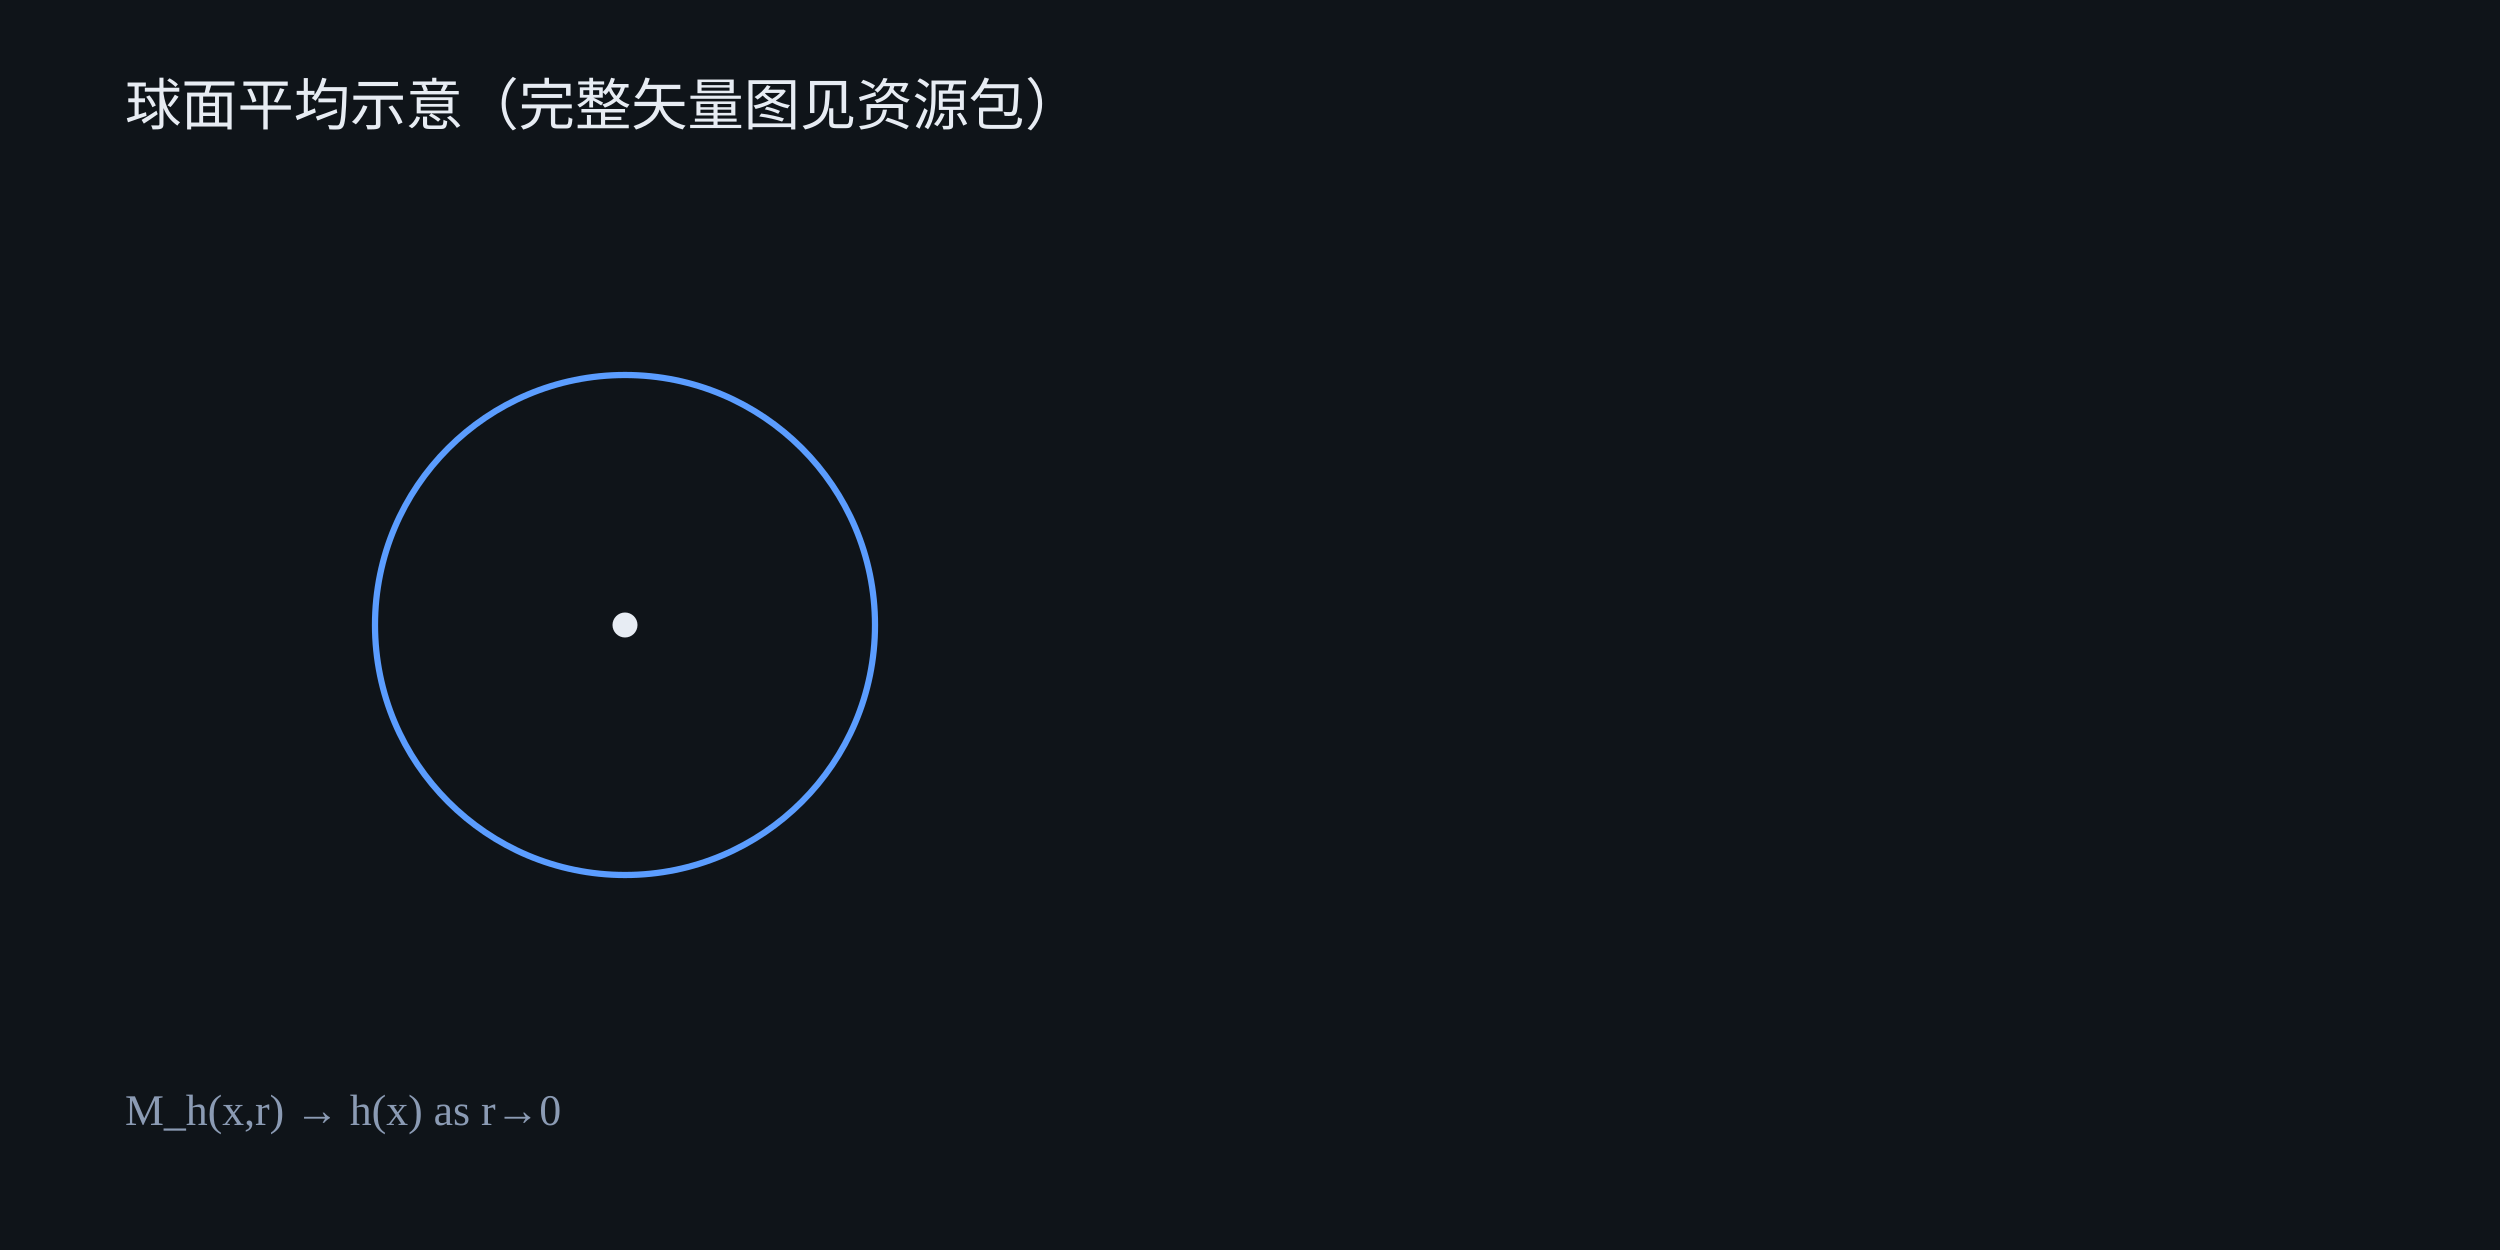
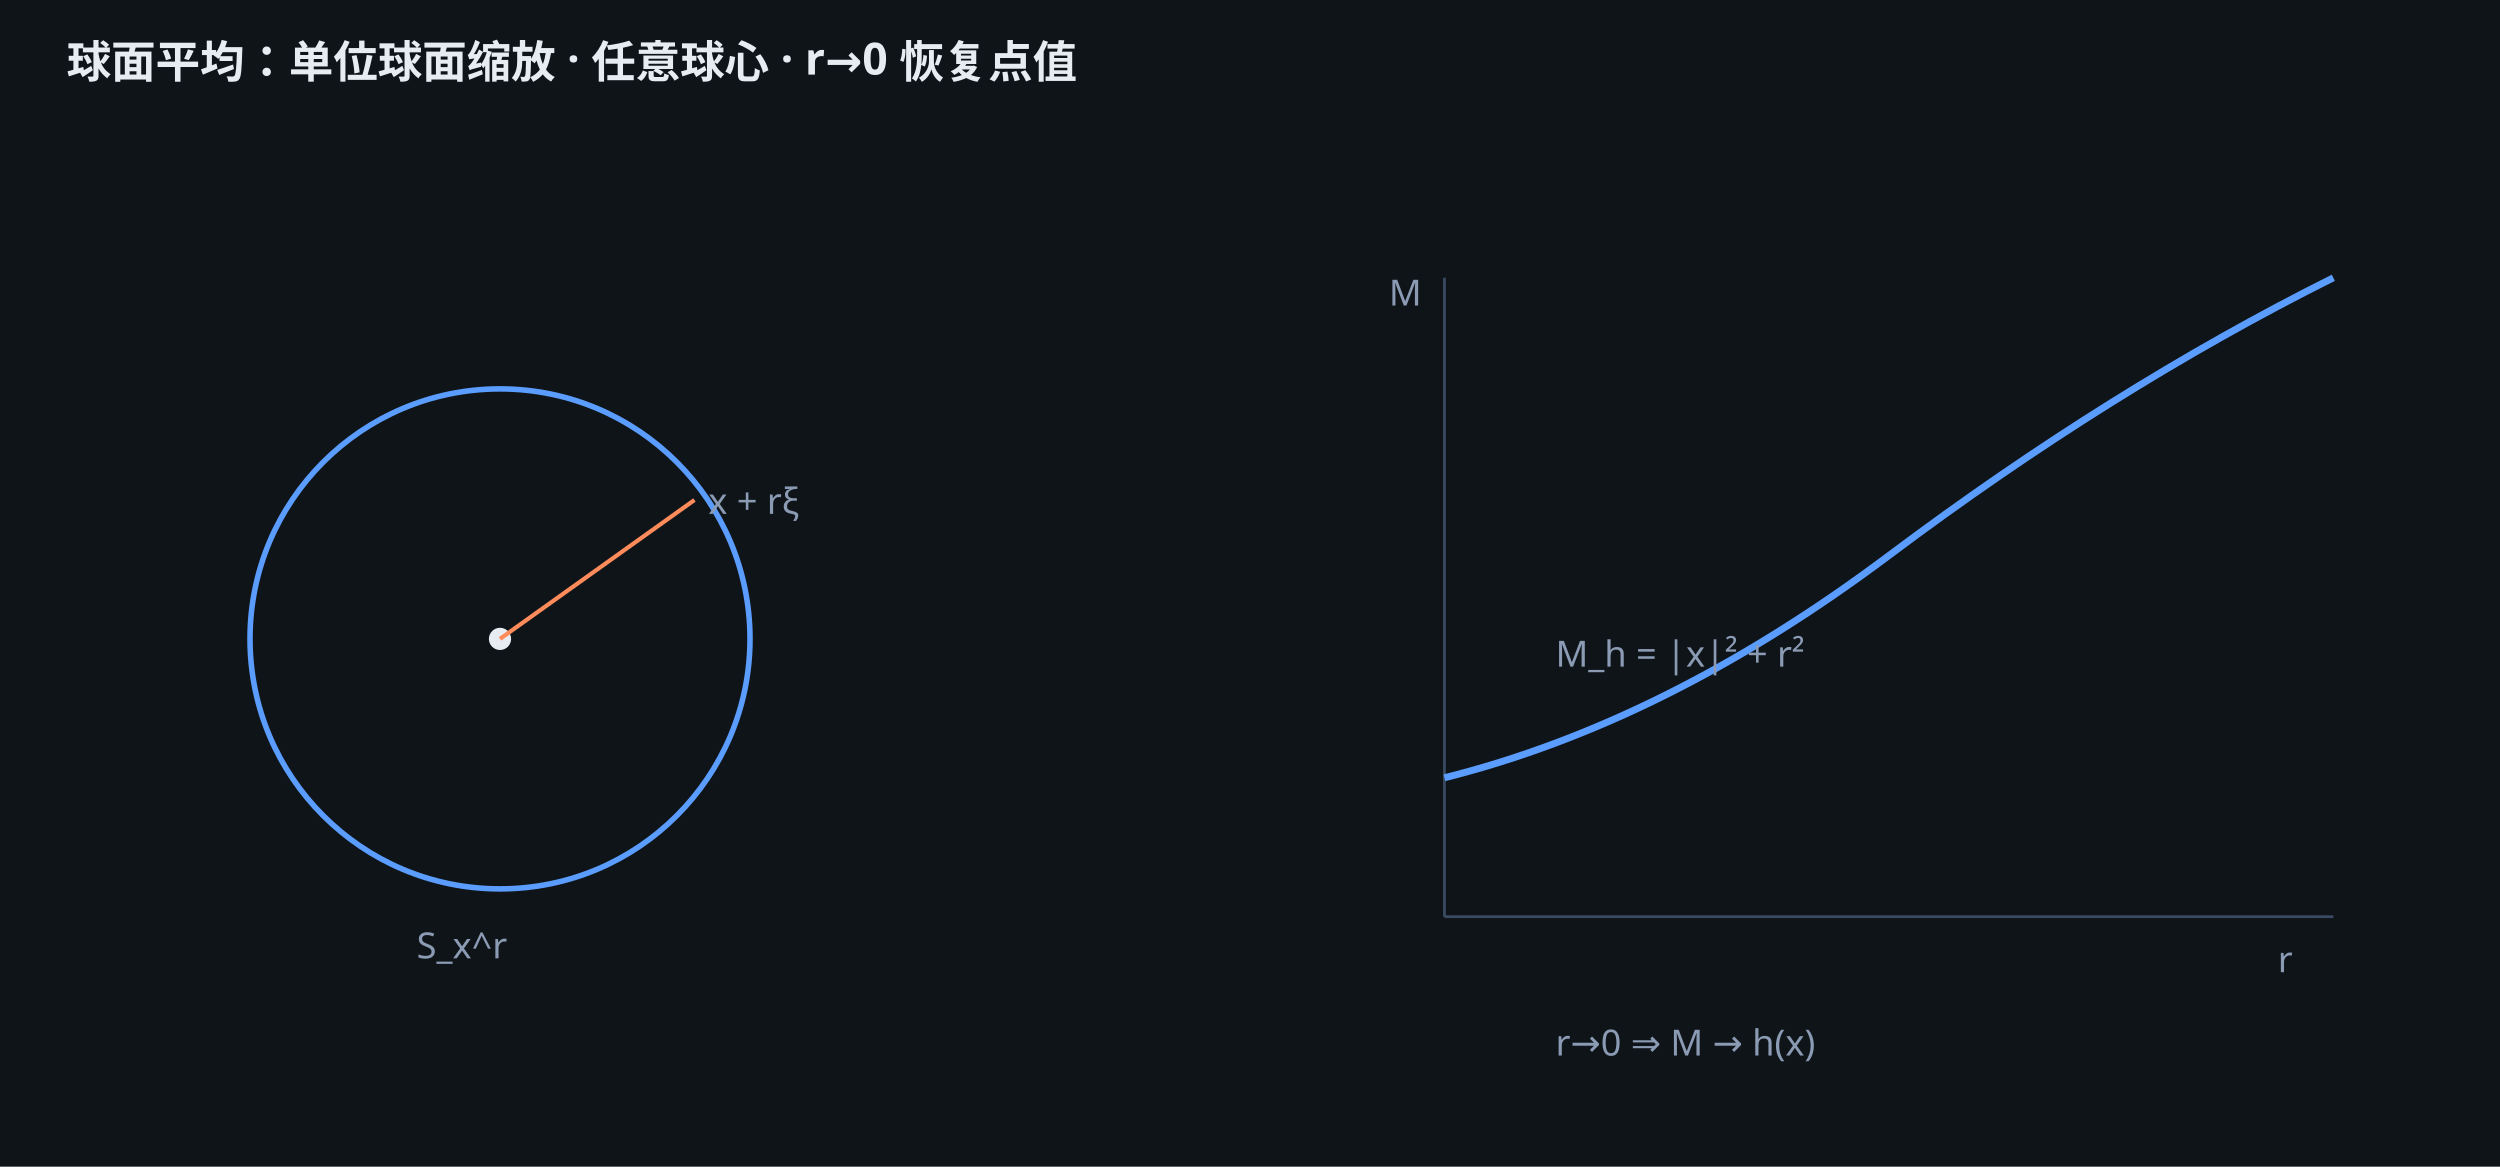
- <svg xmlns="http://www.w3.org/2000/svg" width="800" height="400" viewBox="0 0 800 400">
-   <rect width="800" height="400" fill="#0f1419" />
-   <text x="40" y="40" fill="#e7ecf3" font-family="system-ui" font-size="18">球面平均示意（完整矢量图见资源包）</text>
-   <circle cx="200" cy="200" r="80" fill="none" stroke="#5b9dff" stroke-width="2" />
-   <circle cx="200" cy="200" r="4" fill="#e7ecf3" />
-   <text x="40" y="360" fill="#8b9bb4" font-size="14">M_h(x,r) → h(x) as r→0</text>
+ <svg xmlns="http://www.w3.org/2000/svg" width="900" height="420" viewBox="0 0 900 420">
+   <defs>
+     <style type="text/css">
+       .title { font: 600 16px system-ui, sans-serif; fill: #e7ecf3; }
+       .label { font: 13px system-ui, sans-serif; fill: #8b9bb4; }
+       .axis { stroke: #3a4a60; stroke-width: 1; }
+       .sphere { fill: none; stroke: #5b9dff; stroke-width: 2; }
+       .point { fill: #e7ecf3; }
+       .ray { stroke: #ff8b5b; stroke-width: 1.5; }
+     </style>
+   </defs>
+   <rect width="900" height="420" fill="#0f1419" />
+   <text x="24" y="28" class="title">球面平均：单位球面缩放 · 任意球心 · r→0 恢复点值</text>
+   <g transform="translate(180,230)">
+     <circle r="90" class="sphere" />
+     <circle r="4" class="point" />
+     <line x1="0" y1="0" x2="70" y2="-50" class="ray" />
+     <text x="75" y="-45" class="label">x + rξ</text>
+     <text x="-30" y="115" class="label">S_x^r</text>
+   </g>
+   <g transform="translate(520,80)">
+     <line x1="0" y1="250" x2="320" y2="250" class="axis" />
+     <line x1="0" y1="250" x2="0" y2="20" class="axis" />
+     <text x="300" y="270" class="label">r</text>
+     <text x="-20" y="30" class="label">M</text>
+     <path d="M0 200 Q80 180 160 120 T320 20" fill="none" stroke="#5b9dff" stroke-width="2.5" />
+     <text x="40" y="160" class="label">M_h = |x|² + r²</text>
+     <text x="40" y="300" class="label">r→0 ⇒ M → h(x)</text>
+   </g>
</svg>
